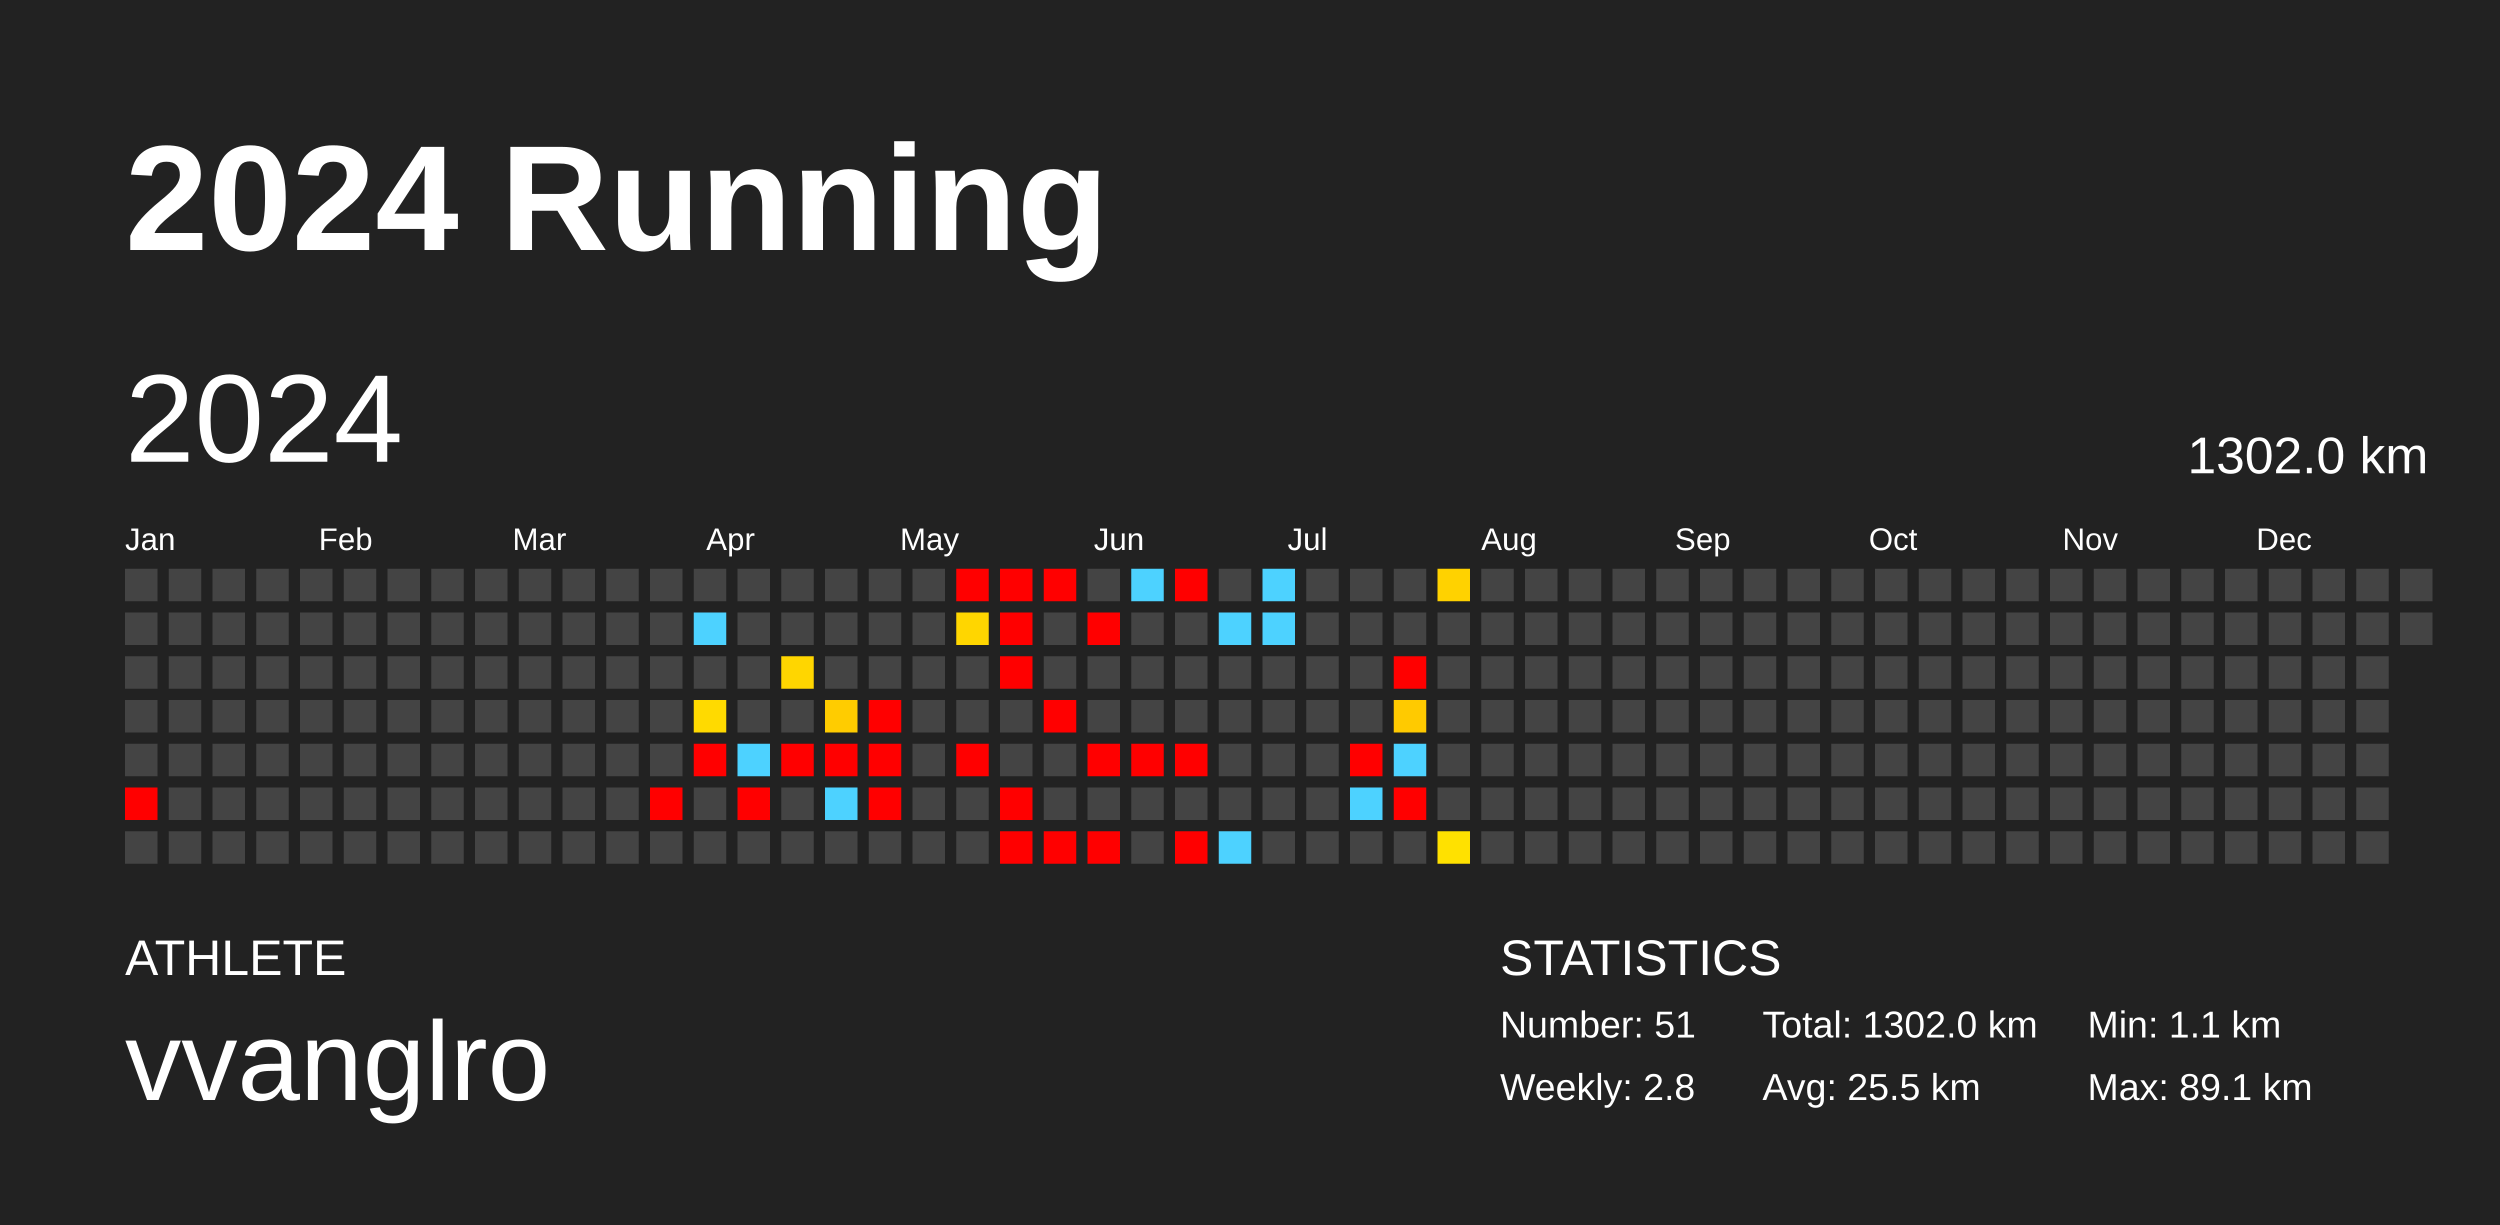
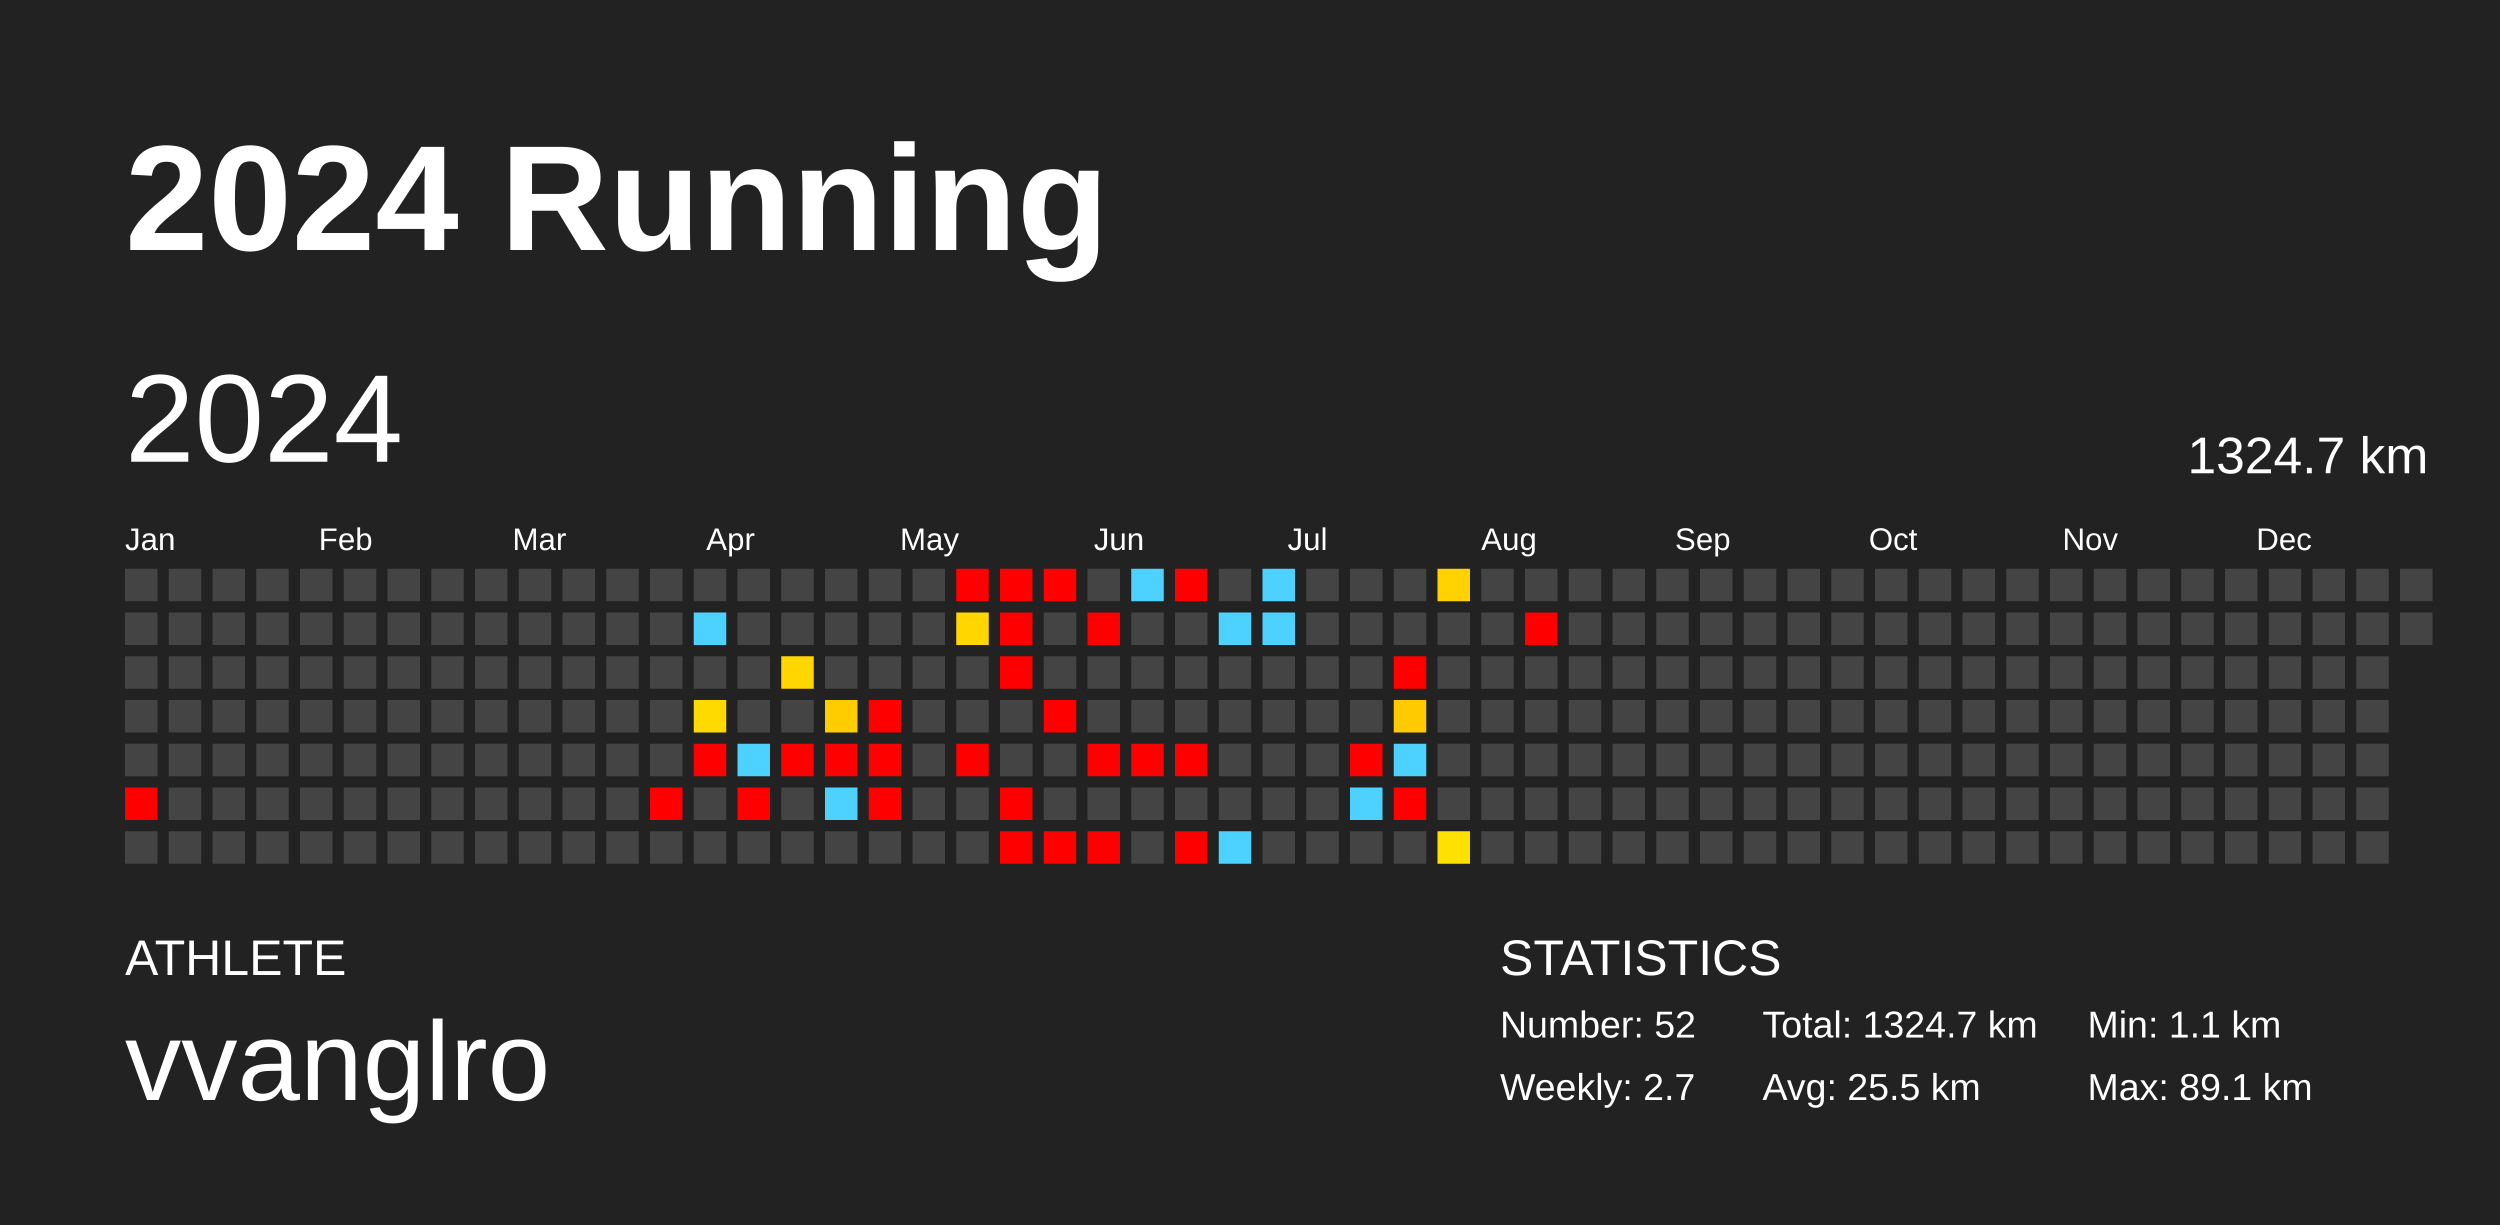
<svg xmlns="http://www.w3.org/2000/svg" baseProfile="full" height="98mm" version="1.1" viewBox="0,0,200,98" width="200mm">
  <defs />
  <rect fill="#222222" height="98" width="200" x="0" y="0" />
  <text fill="#FFFFFF" style="font-size:12px; font-family:Arial; font-weight:bold;" x="10" y="20">2024 Running</text>
  <text fill="#FFFFFF" style="font-size:4px; font-family:Arial" x="10" y="78">ATHLETE</text>
  <text fill="#FFFFFF" style="font-size:9px; font-family:Arial" x="10" y="88">vvanglro</text>
  <text fill="#FFFFFF" style="font-size:4px; font-family:Arial" x="120" y="78">STATISTICS</text>
-   <text fill="#FFFFFF" style="font-size:3px; font-family:Arial" x="120" y="83">Number: 51</text>
-   <text fill="#FFFFFF" style="font-size:3px; font-family:Arial" x="120" y="88">Weekly: 2.8</text>
-   <text fill="#FFFFFF" style="font-size:3px; font-family:Arial" x="141" y="83">Total: 1302.0 km</text>
+   <text fill="#FFFFFF" style="font-size:3px; font-family:Arial" x="120" y="83">Number: 52</text>
+   <text fill="#FFFFFF" style="font-size:3px; font-family:Arial" x="120" y="88">Weekly: 2.7</text>
+   <text fill="#FFFFFF" style="font-size:3px; font-family:Arial" x="141" y="83">Total: 1324.7 km</text>
  <text fill="#FFFFFF" style="font-size:3px; font-family:Arial" x="141" y="88">Avg: 25.5 km</text>
  <text fill="#FFFFFF" style="font-size:3px; font-family:Arial" x="167" y="83">Min: 1.1 km</text>
  <text fill="#FFFFFF" style="font-size:3px; font-family:Arial" x="167" y="88">Max: 89.1 km</text>
  <text dominant-baseline="hanging" fill="#FFFFFF" style="font-size:10.0px; font-family:Arial;" x="10" y="30">2024</text>
-   <text dominant-baseline="hanging" fill="#FFFFFF" style="font-size:4.125px; font-family:Arial;" x="175" y="35">1302.0 km</text>
+   <text dominant-baseline="hanging" fill="#FFFFFF" style="font-size:4.125px; font-family:Arial;" x="175" y="35">1324.7 km</text>
  <text fill="#FFFFFF" style="font-size:2.5px; font-family:Arial" x="10.0" y="44">Jan</text>
  <text fill="#FFFFFF" style="font-size:2.5px; font-family:Arial" x="25.5" y="44">Feb</text>
  <text fill="#FFFFFF" style="font-size:2.5px; font-family:Arial" x="41.0" y="44">Mar</text>
  <text fill="#FFFFFF" style="font-size:2.5px; font-family:Arial" x="56.5" y="44">Apr</text>
  <text fill="#FFFFFF" style="font-size:2.5px; font-family:Arial" x="72.0" y="44">May</text>
  <text fill="#FFFFFF" style="font-size:2.5px; font-family:Arial" x="87.5" y="44">Jun</text>
  <text fill="#FFFFFF" style="font-size:2.5px; font-family:Arial" x="103.0" y="44">Jul</text>
  <text fill="#FFFFFF" style="font-size:2.5px; font-family:Arial" x="118.5" y="44">Aug</text>
  <text fill="#FFFFFF" style="font-size:2.5px; font-family:Arial" x="134.0" y="44">Sep</text>
  <text fill="#FFFFFF" style="font-size:2.5px; font-family:Arial" x="149.5" y="44">Oct</text>
  <text fill="#FFFFFF" style="font-size:2.5px; font-family:Arial" x="165.0" y="44">Nov</text>
  <text fill="#FFFFFF" style="font-size:2.5px; font-family:Arial" x="180.5" y="44">Dec</text>
  <rect fill="#444444" height="2.6" width="2.6" x="10.0" y="45.5" />
  <rect fill="#444444" height="2.6" width="2.6" x="10.0" y="49.0" />
  <rect fill="#444444" height="2.6" width="2.6" x="10.0" y="52.5" />
  <rect fill="#444444" height="2.6" width="2.6" x="10.0" y="56.0" />
  <rect fill="#444444" height="2.6" width="2.6" x="10.0" y="59.5" />
  <rect fill="red" height="2.6" width="2.6" x="10.0" y="63.0" />
  <rect fill="#444444" height="2.6" width="2.6" x="10.0" y="66.5" />
  <rect fill="#444444" height="2.6" width="2.6" x="13.5" y="45.5" />
  <rect fill="#444444" height="2.6" width="2.6" x="13.5" y="49.0" />
  <rect fill="#444444" height="2.6" width="2.6" x="13.5" y="52.5" />
  <rect fill="#444444" height="2.6" width="2.6" x="13.5" y="56.0" />
  <rect fill="#444444" height="2.6" width="2.6" x="13.5" y="59.5" />
  <rect fill="#444444" height="2.6" width="2.6" x="13.5" y="63.0" />
  <rect fill="#444444" height="2.6" width="2.6" x="13.5" y="66.5" />
  <rect fill="#444444" height="2.6" width="2.6" x="17.0" y="45.5" />
  <rect fill="#444444" height="2.6" width="2.6" x="17.0" y="49.0" />
  <rect fill="#444444" height="2.6" width="2.6" x="17.0" y="52.5" />
  <rect fill="#444444" height="2.6" width="2.6" x="17.0" y="56.0" />
  <rect fill="#444444" height="2.6" width="2.6" x="17.0" y="59.5" />
  <rect fill="#444444" height="2.6" width="2.6" x="17.0" y="63.0" />
  <rect fill="#444444" height="2.6" width="2.6" x="17.0" y="66.5" />
  <rect fill="#444444" height="2.6" width="2.6" x="20.5" y="45.5" />
  <rect fill="#444444" height="2.6" width="2.6" x="20.5" y="49.0" />
  <rect fill="#444444" height="2.6" width="2.6" x="20.5" y="52.5" />
  <rect fill="#444444" height="2.6" width="2.6" x="20.5" y="56.0" />
  <rect fill="#444444" height="2.6" width="2.6" x="20.5" y="59.5" />
  <rect fill="#444444" height="2.6" width="2.6" x="20.5" y="63.0" />
  <rect fill="#444444" height="2.6" width="2.6" x="20.5" y="66.5" />
  <rect fill="#444444" height="2.6" width="2.6" x="24.0" y="45.5" />
  <rect fill="#444444" height="2.6" width="2.6" x="24.0" y="49.0" />
  <rect fill="#444444" height="2.6" width="2.6" x="24.0" y="52.5" />
  <rect fill="#444444" height="2.6" width="2.6" x="24.0" y="56.0" />
  <rect fill="#444444" height="2.6" width="2.6" x="24.0" y="59.5" />
  <rect fill="#444444" height="2.6" width="2.6" x="24.0" y="63.0" />
  <rect fill="#444444" height="2.6" width="2.6" x="24.0" y="66.5" />
  <rect fill="#444444" height="2.6" width="2.6" x="27.5" y="45.5" />
  <rect fill="#444444" height="2.6" width="2.6" x="27.5" y="49.0" />
  <rect fill="#444444" height="2.6" width="2.6" x="27.5" y="52.5" />
  <rect fill="#444444" height="2.6" width="2.6" x="27.5" y="56.0" />
  <rect fill="#444444" height="2.6" width="2.6" x="27.5" y="59.5" />
  <rect fill="#444444" height="2.6" width="2.6" x="27.5" y="63.0" />
  <rect fill="#444444" height="2.6" width="2.6" x="27.5" y="66.5" />
  <rect fill="#444444" height="2.6" width="2.6" x="31.0" y="45.5" />
  <rect fill="#444444" height="2.6" width="2.6" x="31.0" y="49.0" />
  <rect fill="#444444" height="2.6" width="2.6" x="31.0" y="52.5" />
  <rect fill="#444444" height="2.6" width="2.6" x="31.0" y="56.0" />
  <rect fill="#444444" height="2.6" width="2.6" x="31.0" y="59.5" />
  <rect fill="#444444" height="2.6" width="2.6" x="31.0" y="63.0" />
  <rect fill="#444444" height="2.6" width="2.6" x="31.0" y="66.5" />
  <rect fill="#444444" height="2.6" width="2.6" x="34.5" y="45.5" />
  <rect fill="#444444" height="2.6" width="2.6" x="34.5" y="49.0" />
  <rect fill="#444444" height="2.6" width="2.6" x="34.5" y="52.5" />
  <rect fill="#444444" height="2.6" width="2.6" x="34.5" y="56.0" />
  <rect fill="#444444" height="2.6" width="2.6" x="34.5" y="59.5" />
  <rect fill="#444444" height="2.6" width="2.6" x="34.5" y="63.0" />
  <rect fill="#444444" height="2.6" width="2.6" x="34.5" y="66.5" />
  <rect fill="#444444" height="2.6" width="2.6" x="38.0" y="45.5" />
  <rect fill="#444444" height="2.6" width="2.6" x="38.0" y="49.0" />
  <rect fill="#444444" height="2.6" width="2.6" x="38.0" y="52.5" />
  <rect fill="#444444" height="2.6" width="2.6" x="38.0" y="56.0" />
  <rect fill="#444444" height="2.6" width="2.6" x="38.0" y="59.5" />
  <rect fill="#444444" height="2.6" width="2.6" x="38.0" y="63.0" />
  <rect fill="#444444" height="2.6" width="2.6" x="38.0" y="66.5" />
  <rect fill="#444444" height="2.6" width="2.6" x="41.5" y="45.5" />
  <rect fill="#444444" height="2.6" width="2.6" x="41.5" y="49.0" />
  <rect fill="#444444" height="2.6" width="2.6" x="41.5" y="52.5" />
  <rect fill="#444444" height="2.6" width="2.6" x="41.5" y="56.0" />
  <rect fill="#444444" height="2.6" width="2.6" x="41.5" y="59.5" />
  <rect fill="#444444" height="2.6" width="2.6" x="41.5" y="63.0" />
  <rect fill="#444444" height="2.6" width="2.6" x="41.5" y="66.5" />
  <rect fill="#444444" height="2.6" width="2.6" x="45.0" y="45.5" />
  <rect fill="#444444" height="2.6" width="2.6" x="45.0" y="49.0" />
  <rect fill="#444444" height="2.6" width="2.6" x="45.0" y="52.5" />
  <rect fill="#444444" height="2.6" width="2.6" x="45.0" y="56.0" />
  <rect fill="#444444" height="2.6" width="2.6" x="45.0" y="59.5" />
  <rect fill="#444444" height="2.6" width="2.6" x="45.0" y="63.0" />
  <rect fill="#444444" height="2.6" width="2.6" x="45.0" y="66.5" />
  <rect fill="#444444" height="2.6" width="2.6" x="48.5" y="45.5" />
  <rect fill="#444444" height="2.6" width="2.6" x="48.5" y="49.0" />
  <rect fill="#444444" height="2.6" width="2.6" x="48.5" y="52.5" />
  <rect fill="#444444" height="2.6" width="2.6" x="48.5" y="56.0" />
  <rect fill="#444444" height="2.6" width="2.6" x="48.5" y="59.5" />
  <rect fill="#444444" height="2.6" width="2.6" x="48.5" y="63.0" />
  <rect fill="#444444" height="2.6" width="2.6" x="48.5" y="66.5" />
  <rect fill="#444444" height="2.6" width="2.6" x="52.0" y="45.5" />
  <rect fill="#444444" height="2.6" width="2.6" x="52.0" y="49.0" />
  <rect fill="#444444" height="2.6" width="2.6" x="52.0" y="52.5" />
  <rect fill="#444444" height="2.6" width="2.6" x="52.0" y="56.0" />
  <rect fill="#444444" height="2.6" width="2.6" x="52.0" y="59.5" />
  <rect fill="red" height="2.6" width="2.6" x="52.0" y="63.0" />
  <rect fill="#444444" height="2.6" width="2.6" x="52.0" y="66.5" />
  <rect fill="#444444" height="2.6" width="2.6" x="55.5" y="45.5" />
  <rect fill="#4dd2ff" height="2.6" width="2.6" x="55.5" y="49.0" />
  <rect fill="#444444" height="2.6" width="2.6" x="55.5" y="52.5" />
  <rect fill="#ffda00" height="2.6" width="2.6" x="55.5" y="56.0" />
  <rect fill="red" height="2.6" width="2.6" x="55.5" y="59.5" />
  <rect fill="#444444" height="2.6" width="2.6" x="55.5" y="63.0" />
  <rect fill="#444444" height="2.6" width="2.6" x="55.5" y="66.5" />
  <rect fill="#444444" height="2.6" width="2.6" x="59.0" y="45.5" />
  <rect fill="#444444" height="2.6" width="2.6" x="59.0" y="49.0" />
  <rect fill="#444444" height="2.6" width="2.6" x="59.0" y="52.5" />
  <rect fill="#444444" height="2.6" width="2.6" x="59.0" y="56.0" />
  <rect fill="#4dd2ff" height="2.6" width="2.6" x="59.0" y="59.5" />
  <rect fill="red" height="2.6" width="2.6" x="59.0" y="63.0" />
  <rect fill="#444444" height="2.6" width="2.6" x="59.0" y="66.5" />
  <rect fill="#444444" height="2.6" width="2.6" x="62.5" y="45.5" />
  <rect fill="#444444" height="2.6" width="2.6" x="62.5" y="49.0" />
  <rect fill="#ffd600" height="2.6" width="2.6" x="62.5" y="52.5" />
  <rect fill="#444444" height="2.6" width="2.6" x="62.5" y="56.0" />
  <rect fill="red" height="2.6" width="2.6" x="62.5" y="59.5" />
  <rect fill="#444444" height="2.6" width="2.6" x="62.5" y="63.0" />
  <rect fill="#444444" height="2.6" width="2.6" x="62.5" y="66.5" />
  <rect fill="#444444" height="2.6" width="2.6" x="66.0" y="45.5" />
  <rect fill="#444444" height="2.6" width="2.6" x="66.0" y="49.0" />
  <rect fill="#444444" height="2.6" width="2.6" x="66.0" y="52.5" />
  <rect fill="#ffcc00" height="2.6" width="2.6" x="66.0" y="56.0" />
  <rect fill="red" height="2.6" width="2.6" x="66.0" y="59.5" />
  <rect fill="#4dd2ff" height="2.6" width="2.6" x="66.0" y="63.0" />
  <rect fill="#444444" height="2.6" width="2.6" x="66.0" y="66.5" />
  <rect fill="#444444" height="2.6" width="2.6" x="69.5" y="45.5" />
  <rect fill="#444444" height="2.6" width="2.6" x="69.5" y="49.0" />
  <rect fill="#444444" height="2.6" width="2.6" x="69.5" y="52.5" />
  <rect fill="red" height="2.6" width="2.6" x="69.5" y="56.0" />
  <rect fill="red" height="2.6" width="2.6" x="69.5" y="59.5" />
  <rect fill="red" height="2.6" width="2.6" x="69.5" y="63.0" />
  <rect fill="#444444" height="2.6" width="2.6" x="69.5" y="66.5" />
  <rect fill="#444444" height="2.6" width="2.6" x="73.0" y="45.5" />
  <rect fill="#444444" height="2.6" width="2.6" x="73.0" y="49.0" />
  <rect fill="#444444" height="2.6" width="2.6" x="73.0" y="52.5" />
  <rect fill="#444444" height="2.6" width="2.6" x="73.0" y="56.0" />
  <rect fill="#444444" height="2.6" width="2.6" x="73.0" y="59.5" />
  <rect fill="#444444" height="2.6" width="2.6" x="73.0" y="63.0" />
  <rect fill="#444444" height="2.6" width="2.6" x="73.0" y="66.5" />
  <rect fill="red" height="2.6" width="2.6" x="76.5" y="45.5" />
  <rect fill="#ffd600" height="2.6" width="2.6" x="76.5" y="49.0" />
  <rect fill="#444444" height="2.6" width="2.6" x="76.5" y="52.5" />
  <rect fill="#444444" height="2.6" width="2.6" x="76.5" y="56.0" />
  <rect fill="red" height="2.6" width="2.6" x="76.5" y="59.5" />
  <rect fill="#444444" height="2.6" width="2.6" x="76.5" y="63.0" />
  <rect fill="#444444" height="2.6" width="2.6" x="76.5" y="66.5" />
  <rect fill="red" height="2.6" width="2.6" x="80.0" y="45.5" />
  <rect fill="red" height="2.6" width="2.6" x="80.0" y="49.0" />
  <rect fill="red" height="2.6" width="2.6" x="80.0" y="52.5" />
  <rect fill="#444444" height="2.6" width="2.6" x="80.0" y="56.0" />
  <rect fill="#444444" height="2.6" width="2.6" x="80.0" y="59.5" />
  <rect fill="red" height="2.6" width="2.6" x="80.0" y="63.0" />
  <rect fill="red" height="2.6" width="2.6" x="80.0" y="66.5" />
  <rect fill="red" height="2.6" width="2.6" x="83.5" y="45.5" />
  <rect fill="#444444" height="2.6" width="2.6" x="83.5" y="49.0" />
  <rect fill="#444444" height="2.6" width="2.6" x="83.5" y="52.5" />
  <rect fill="red" height="2.6" width="2.6" x="83.5" y="56.0" />
  <rect fill="#444444" height="2.6" width="2.6" x="83.5" y="59.5" />
  <rect fill="#444444" height="2.6" width="2.6" x="83.5" y="63.0" />
  <rect fill="red" height="2.6" width="2.6" x="83.5" y="66.5" />
  <rect fill="#444444" height="2.6" width="2.6" x="87.0" y="45.5" />
  <rect fill="red" height="2.6" width="2.6" x="87.0" y="49.0" />
  <rect fill="#444444" height="2.6" width="2.6" x="87.0" y="52.5" />
  <rect fill="#444444" height="2.6" width="2.6" x="87.0" y="56.0" />
  <rect fill="red" height="2.6" width="2.6" x="87.0" y="59.5" />
  <rect fill="#444444" height="2.6" width="2.6" x="87.0" y="63.0" />
  <rect fill="red" height="2.6" width="2.6" x="87.0" y="66.5" />
  <rect fill="#4dd2ff" height="2.6" width="2.6" x="90.5" y="45.5" />
  <rect fill="#444444" height="2.6" width="2.6" x="90.5" y="49.0" />
  <rect fill="#444444" height="2.6" width="2.6" x="90.5" y="52.5" />
  <rect fill="#444444" height="2.6" width="2.6" x="90.5" y="56.0" />
  <rect fill="red" height="2.6" width="2.6" x="90.5" y="59.5" />
  <rect fill="#444444" height="2.6" width="2.6" x="90.5" y="63.0" />
  <rect fill="#444444" height="2.6" width="2.6" x="90.5" y="66.5" />
  <rect fill="red" height="2.6" width="2.6" x="94.0" y="45.5" />
  <rect fill="#444444" height="2.6" width="2.6" x="94.0" y="49.0" />
  <rect fill="#444444" height="2.6" width="2.6" x="94.0" y="52.5" />
  <rect fill="#444444" height="2.6" width="2.6" x="94.0" y="56.0" />
  <rect fill="red" height="2.6" width="2.6" x="94.0" y="59.5" />
  <rect fill="#444444" height="2.6" width="2.6" x="94.0" y="63.0" />
  <rect fill="red" height="2.6" width="2.6" x="94.0" y="66.5" />
  <rect fill="#444444" height="2.6" width="2.6" x="97.5" y="45.5" />
  <rect fill="#4dd2ff" height="2.6" width="2.6" x="97.5" y="49.0" />
  <rect fill="#444444" height="2.6" width="2.6" x="97.5" y="52.5" />
  <rect fill="#444444" height="2.6" width="2.6" x="97.5" y="56.0" />
  <rect fill="#444444" height="2.6" width="2.6" x="97.5" y="59.5" />
  <rect fill="#444444" height="2.6" width="2.6" x="97.5" y="63.0" />
  <rect fill="#4dd2ff" height="2.6" width="2.6" x="97.5" y="66.5" />
  <rect fill="#4dd2ff" height="2.6" width="2.6" x="101.0" y="45.5" />
  <rect fill="#4dd2ff" height="2.6" width="2.6" x="101.0" y="49.0" />
  <rect fill="#444444" height="2.6" width="2.6" x="101.0" y="52.5" />
  <rect fill="#444444" height="2.6" width="2.6" x="101.0" y="56.0" />
  <rect fill="#444444" height="2.6" width="2.6" x="101.0" y="59.5" />
  <rect fill="#444444" height="2.6" width="2.6" x="101.0" y="63.0" />
  <rect fill="#444444" height="2.6" width="2.6" x="101.0" y="66.5" />
  <rect fill="#444444" height="2.6" width="2.6" x="104.5" y="45.5" />
  <rect fill="#444444" height="2.6" width="2.6" x="104.5" y="49.0" />
  <rect fill="#444444" height="2.6" width="2.6" x="104.5" y="52.5" />
  <rect fill="#444444" height="2.6" width="2.6" x="104.5" y="56.0" />
  <rect fill="#444444" height="2.6" width="2.6" x="104.5" y="59.5" />
  <rect fill="#444444" height="2.6" width="2.6" x="104.5" y="63.0" />
  <rect fill="#444444" height="2.6" width="2.6" x="104.5" y="66.5" />
  <rect fill="#444444" height="2.6" width="2.6" x="108.0" y="45.5" />
  <rect fill="#444444" height="2.6" width="2.6" x="108.0" y="49.0" />
  <rect fill="#444444" height="2.6" width="2.6" x="108.0" y="52.5" />
  <rect fill="#444444" height="2.6" width="2.6" x="108.0" y="56.0" />
  <rect fill="red" height="2.6" width="2.6" x="108.0" y="59.5" />
  <rect fill="#4dd2ff" height="2.6" width="2.6" x="108.0" y="63.0" />
  <rect fill="#444444" height="2.6" width="2.6" x="108.0" y="66.5" />
  <rect fill="#444444" height="2.6" width="2.6" x="111.5" y="45.5" />
  <rect fill="#444444" height="2.6" width="2.6" x="111.5" y="49.0" />
  <rect fill="red" height="2.6" width="2.6" x="111.5" y="52.5" />
  <rect fill="#ffca00" height="2.6" width="2.6" x="111.5" y="56.0" />
  <rect fill="#4dd2ff" height="2.6" width="2.6" x="111.5" y="59.5" />
  <rect fill="red" height="2.6" width="2.6" x="111.5" y="63.0" />
  <rect fill="#444444" height="2.6" width="2.6" x="111.5" y="66.5" />
  <rect fill="#ffd200" height="2.6" width="2.6" x="115.0" y="45.5" />
  <rect fill="#444444" height="2.6" width="2.6" x="115.0" y="49.0" />
  <rect fill="#444444" height="2.6" width="2.6" x="115.0" y="52.5" />
  <rect fill="#444444" height="2.6" width="2.6" x="115.0" y="56.0" />
  <rect fill="#444444" height="2.6" width="2.6" x="115.0" y="59.5" />
  <rect fill="#444444" height="2.6" width="2.6" x="115.0" y="63.0" />
  <rect fill="#ffe100" height="2.6" width="2.6" x="115.0" y="66.5" />
  <rect fill="#444444" height="2.6" width="2.6" x="118.5" y="45.5" />
  <rect fill="#444444" height="2.6" width="2.6" x="118.5" y="49.0" />
  <rect fill="#444444" height="2.6" width="2.6" x="118.5" y="52.5" />
  <rect fill="#444444" height="2.6" width="2.6" x="118.5" y="56.0" />
  <rect fill="#444444" height="2.6" width="2.6" x="118.5" y="59.5" />
  <rect fill="#444444" height="2.6" width="2.6" x="118.5" y="63.0" />
  <rect fill="#444444" height="2.6" width="2.6" x="118.5" y="66.5" />
  <rect fill="#444444" height="2.6" width="2.6" x="122.0" y="45.5" />
-   <rect fill="#444444" height="2.6" width="2.6" x="122.0" y="49.0" />
+   <rect fill="red" height="2.6" width="2.6" x="122.0" y="49.0" />
  <rect fill="#444444" height="2.6" width="2.6" x="122.0" y="52.5" />
  <rect fill="#444444" height="2.6" width="2.6" x="122.0" y="56.0" />
  <rect fill="#444444" height="2.6" width="2.6" x="122.0" y="59.5" />
  <rect fill="#444444" height="2.6" width="2.6" x="122.0" y="63.0" />
  <rect fill="#444444" height="2.6" width="2.6" x="122.0" y="66.5" />
  <rect fill="#444444" height="2.6" width="2.6" x="125.5" y="45.5" />
  <rect fill="#444444" height="2.6" width="2.6" x="125.5" y="49.0" />
  <rect fill="#444444" height="2.6" width="2.6" x="125.5" y="52.5" />
  <rect fill="#444444" height="2.6" width="2.6" x="125.5" y="56.0" />
  <rect fill="#444444" height="2.6" width="2.6" x="125.5" y="59.5" />
  <rect fill="#444444" height="2.6" width="2.6" x="125.5" y="63.0" />
  <rect fill="#444444" height="2.6" width="2.6" x="125.5" y="66.5" />
  <rect fill="#444444" height="2.6" width="2.6" x="129.0" y="45.5" />
  <rect fill="#444444" height="2.6" width="2.6" x="129.0" y="49.0" />
  <rect fill="#444444" height="2.6" width="2.6" x="129.0" y="52.5" />
  <rect fill="#444444" height="2.6" width="2.6" x="129.0" y="56.0" />
  <rect fill="#444444" height="2.6" width="2.6" x="129.0" y="59.5" />
  <rect fill="#444444" height="2.6" width="2.6" x="129.0" y="63.0" />
  <rect fill="#444444" height="2.6" width="2.6" x="129.0" y="66.5" />
  <rect fill="#444444" height="2.6" width="2.6" x="132.5" y="45.5" />
  <rect fill="#444444" height="2.6" width="2.6" x="132.5" y="49.0" />
  <rect fill="#444444" height="2.6" width="2.6" x="132.5" y="52.5" />
  <rect fill="#444444" height="2.6" width="2.6" x="132.5" y="56.0" />
  <rect fill="#444444" height="2.6" width="2.6" x="132.5" y="59.5" />
  <rect fill="#444444" height="2.6" width="2.6" x="132.5" y="63.0" />
  <rect fill="#444444" height="2.6" width="2.6" x="132.5" y="66.5" />
  <rect fill="#444444" height="2.6" width="2.6" x="136.0" y="45.5" />
  <rect fill="#444444" height="2.6" width="2.6" x="136.0" y="49.0" />
  <rect fill="#444444" height="2.6" width="2.6" x="136.0" y="52.5" />
  <rect fill="#444444" height="2.6" width="2.6" x="136.0" y="56.0" />
  <rect fill="#444444" height="2.6" width="2.6" x="136.0" y="59.5" />
  <rect fill="#444444" height="2.6" width="2.6" x="136.0" y="63.0" />
  <rect fill="#444444" height="2.6" width="2.6" x="136.0" y="66.5" />
  <rect fill="#444444" height="2.6" width="2.6" x="139.5" y="45.5" />
  <rect fill="#444444" height="2.6" width="2.6" x="139.5" y="49.0" />
  <rect fill="#444444" height="2.6" width="2.6" x="139.5" y="52.5" />
  <rect fill="#444444" height="2.6" width="2.6" x="139.5" y="56.0" />
  <rect fill="#444444" height="2.6" width="2.6" x="139.5" y="59.5" />
  <rect fill="#444444" height="2.6" width="2.6" x="139.5" y="63.0" />
  <rect fill="#444444" height="2.6" width="2.6" x="139.5" y="66.5" />
  <rect fill="#444444" height="2.6" width="2.6" x="143.0" y="45.5" />
  <rect fill="#444444" height="2.6" width="2.6" x="143.0" y="49.0" />
  <rect fill="#444444" height="2.6" width="2.6" x="143.0" y="52.5" />
  <rect fill="#444444" height="2.6" width="2.6" x="143.0" y="56.0" />
  <rect fill="#444444" height="2.6" width="2.6" x="143.0" y="59.5" />
  <rect fill="#444444" height="2.6" width="2.6" x="143.0" y="63.0" />
  <rect fill="#444444" height="2.6" width="2.6" x="143.0" y="66.5" />
  <rect fill="#444444" height="2.6" width="2.6" x="146.5" y="45.5" />
  <rect fill="#444444" height="2.6" width="2.6" x="146.5" y="49.0" />
  <rect fill="#444444" height="2.6" width="2.6" x="146.5" y="52.5" />
  <rect fill="#444444" height="2.6" width="2.6" x="146.5" y="56.0" />
  <rect fill="#444444" height="2.6" width="2.6" x="146.5" y="59.5" />
  <rect fill="#444444" height="2.6" width="2.6" x="146.5" y="63.0" />
  <rect fill="#444444" height="2.6" width="2.6" x="146.5" y="66.5" />
  <rect fill="#444444" height="2.6" width="2.6" x="150.0" y="45.5" />
  <rect fill="#444444" height="2.6" width="2.6" x="150.0" y="49.0" />
  <rect fill="#444444" height="2.6" width="2.6" x="150.0" y="52.5" />
  <rect fill="#444444" height="2.6" width="2.6" x="150.0" y="56.0" />
  <rect fill="#444444" height="2.6" width="2.6" x="150.0" y="59.5" />
  <rect fill="#444444" height="2.6" width="2.6" x="150.0" y="63.0" />
  <rect fill="#444444" height="2.6" width="2.6" x="150.0" y="66.5" />
  <rect fill="#444444" height="2.6" width="2.6" x="153.5" y="45.5" />
  <rect fill="#444444" height="2.6" width="2.6" x="153.5" y="49.0" />
  <rect fill="#444444" height="2.6" width="2.6" x="153.5" y="52.5" />
  <rect fill="#444444" height="2.6" width="2.6" x="153.5" y="56.0" />
  <rect fill="#444444" height="2.6" width="2.6" x="153.5" y="59.5" />
  <rect fill="#444444" height="2.6" width="2.6" x="153.5" y="63.0" />
  <rect fill="#444444" height="2.6" width="2.6" x="153.5" y="66.5" />
  <rect fill="#444444" height="2.6" width="2.6" x="157.0" y="45.5" />
  <rect fill="#444444" height="2.6" width="2.6" x="157.0" y="49.0" />
  <rect fill="#444444" height="2.6" width="2.6" x="157.0" y="52.5" />
  <rect fill="#444444" height="2.6" width="2.6" x="157.0" y="56.0" />
  <rect fill="#444444" height="2.6" width="2.6" x="157.0" y="59.5" />
  <rect fill="#444444" height="2.6" width="2.6" x="157.0" y="63.0" />
  <rect fill="#444444" height="2.6" width="2.6" x="157.0" y="66.5" />
  <rect fill="#444444" height="2.6" width="2.6" x="160.5" y="45.5" />
  <rect fill="#444444" height="2.6" width="2.6" x="160.5" y="49.0" />
  <rect fill="#444444" height="2.6" width="2.6" x="160.5" y="52.5" />
  <rect fill="#444444" height="2.6" width="2.6" x="160.5" y="56.0" />
  <rect fill="#444444" height="2.6" width="2.6" x="160.5" y="59.5" />
  <rect fill="#444444" height="2.6" width="2.6" x="160.5" y="63.0" />
  <rect fill="#444444" height="2.6" width="2.6" x="160.5" y="66.5" />
  <rect fill="#444444" height="2.6" width="2.6" x="164.0" y="45.5" />
  <rect fill="#444444" height="2.6" width="2.6" x="164.0" y="49.0" />
  <rect fill="#444444" height="2.6" width="2.6" x="164.0" y="52.5" />
  <rect fill="#444444" height="2.6" width="2.6" x="164.0" y="56.0" />
  <rect fill="#444444" height="2.6" width="2.6" x="164.0" y="59.5" />
  <rect fill="#444444" height="2.6" width="2.6" x="164.0" y="63.0" />
  <rect fill="#444444" height="2.6" width="2.6" x="164.0" y="66.5" />
  <rect fill="#444444" height="2.6" width="2.6" x="167.5" y="45.5" />
  <rect fill="#444444" height="2.6" width="2.6" x="167.5" y="49.0" />
  <rect fill="#444444" height="2.6" width="2.6" x="167.5" y="52.5" />
  <rect fill="#444444" height="2.6" width="2.6" x="167.5" y="56.0" />
  <rect fill="#444444" height="2.6" width="2.6" x="167.5" y="59.5" />
  <rect fill="#444444" height="2.6" width="2.6" x="167.5" y="63.0" />
  <rect fill="#444444" height="2.6" width="2.6" x="167.5" y="66.5" />
  <rect fill="#444444" height="2.6" width="2.6" x="171.0" y="45.5" />
  <rect fill="#444444" height="2.6" width="2.6" x="171.0" y="49.0" />
  <rect fill="#444444" height="2.6" width="2.6" x="171.0" y="52.5" />
  <rect fill="#444444" height="2.6" width="2.6" x="171.0" y="56.0" />
  <rect fill="#444444" height="2.6" width="2.6" x="171.0" y="59.5" />
  <rect fill="#444444" height="2.6" width="2.6" x="171.0" y="63.0" />
  <rect fill="#444444" height="2.6" width="2.6" x="171.0" y="66.5" />
  <rect fill="#444444" height="2.6" width="2.6" x="174.5" y="45.5" />
  <rect fill="#444444" height="2.6" width="2.6" x="174.5" y="49.0" />
  <rect fill="#444444" height="2.6" width="2.6" x="174.5" y="52.5" />
  <rect fill="#444444" height="2.6" width="2.6" x="174.5" y="56.0" />
  <rect fill="#444444" height="2.6" width="2.6" x="174.5" y="59.5" />
  <rect fill="#444444" height="2.6" width="2.6" x="174.5" y="63.0" />
  <rect fill="#444444" height="2.6" width="2.6" x="174.5" y="66.5" />
  <rect fill="#444444" height="2.6" width="2.6" x="178.0" y="45.5" />
  <rect fill="#444444" height="2.6" width="2.6" x="178.0" y="49.0" />
  <rect fill="#444444" height="2.6" width="2.6" x="178.0" y="52.5" />
  <rect fill="#444444" height="2.6" width="2.6" x="178.0" y="56.0" />
  <rect fill="#444444" height="2.6" width="2.6" x="178.0" y="59.5" />
  <rect fill="#444444" height="2.6" width="2.6" x="178.0" y="63.0" />
  <rect fill="#444444" height="2.6" width="2.6" x="178.0" y="66.5" />
  <rect fill="#444444" height="2.6" width="2.6" x="181.5" y="45.5" />
  <rect fill="#444444" height="2.6" width="2.6" x="181.5" y="49.0" />
  <rect fill="#444444" height="2.6" width="2.6" x="181.5" y="52.5" />
  <rect fill="#444444" height="2.6" width="2.6" x="181.5" y="56.0" />
  <rect fill="#444444" height="2.6" width="2.6" x="181.5" y="59.5" />
  <rect fill="#444444" height="2.6" width="2.6" x="181.5" y="63.0" />
  <rect fill="#444444" height="2.6" width="2.6" x="181.5" y="66.5" />
  <rect fill="#444444" height="2.6" width="2.6" x="185.0" y="45.5" />
  <rect fill="#444444" height="2.6" width="2.6" x="185.0" y="49.0" />
  <rect fill="#444444" height="2.6" width="2.6" x="185.0" y="52.5" />
  <rect fill="#444444" height="2.6" width="2.6" x="185.0" y="56.0" />
  <rect fill="#444444" height="2.6" width="2.6" x="185.0" y="59.5" />
  <rect fill="#444444" height="2.6" width="2.6" x="185.0" y="63.0" />
  <rect fill="#444444" height="2.6" width="2.6" x="185.0" y="66.5" />
  <rect fill="#444444" height="2.6" width="2.6" x="188.5" y="45.5" />
  <rect fill="#444444" height="2.6" width="2.6" x="188.5" y="49.0" />
  <rect fill="#444444" height="2.6" width="2.6" x="188.5" y="52.5" />
  <rect fill="#444444" height="2.6" width="2.6" x="188.5" y="56.0" />
  <rect fill="#444444" height="2.6" width="2.6" x="188.5" y="59.5" />
  <rect fill="#444444" height="2.6" width="2.6" x="188.5" y="63.0" />
  <rect fill="#444444" height="2.6" width="2.6" x="188.5" y="66.5" />
  <rect fill="#444444" height="2.6" width="2.6" x="192.0" y="45.5" />
  <rect fill="#444444" height="2.6" width="2.6" x="192.0" y="49.0" />
</svg>
